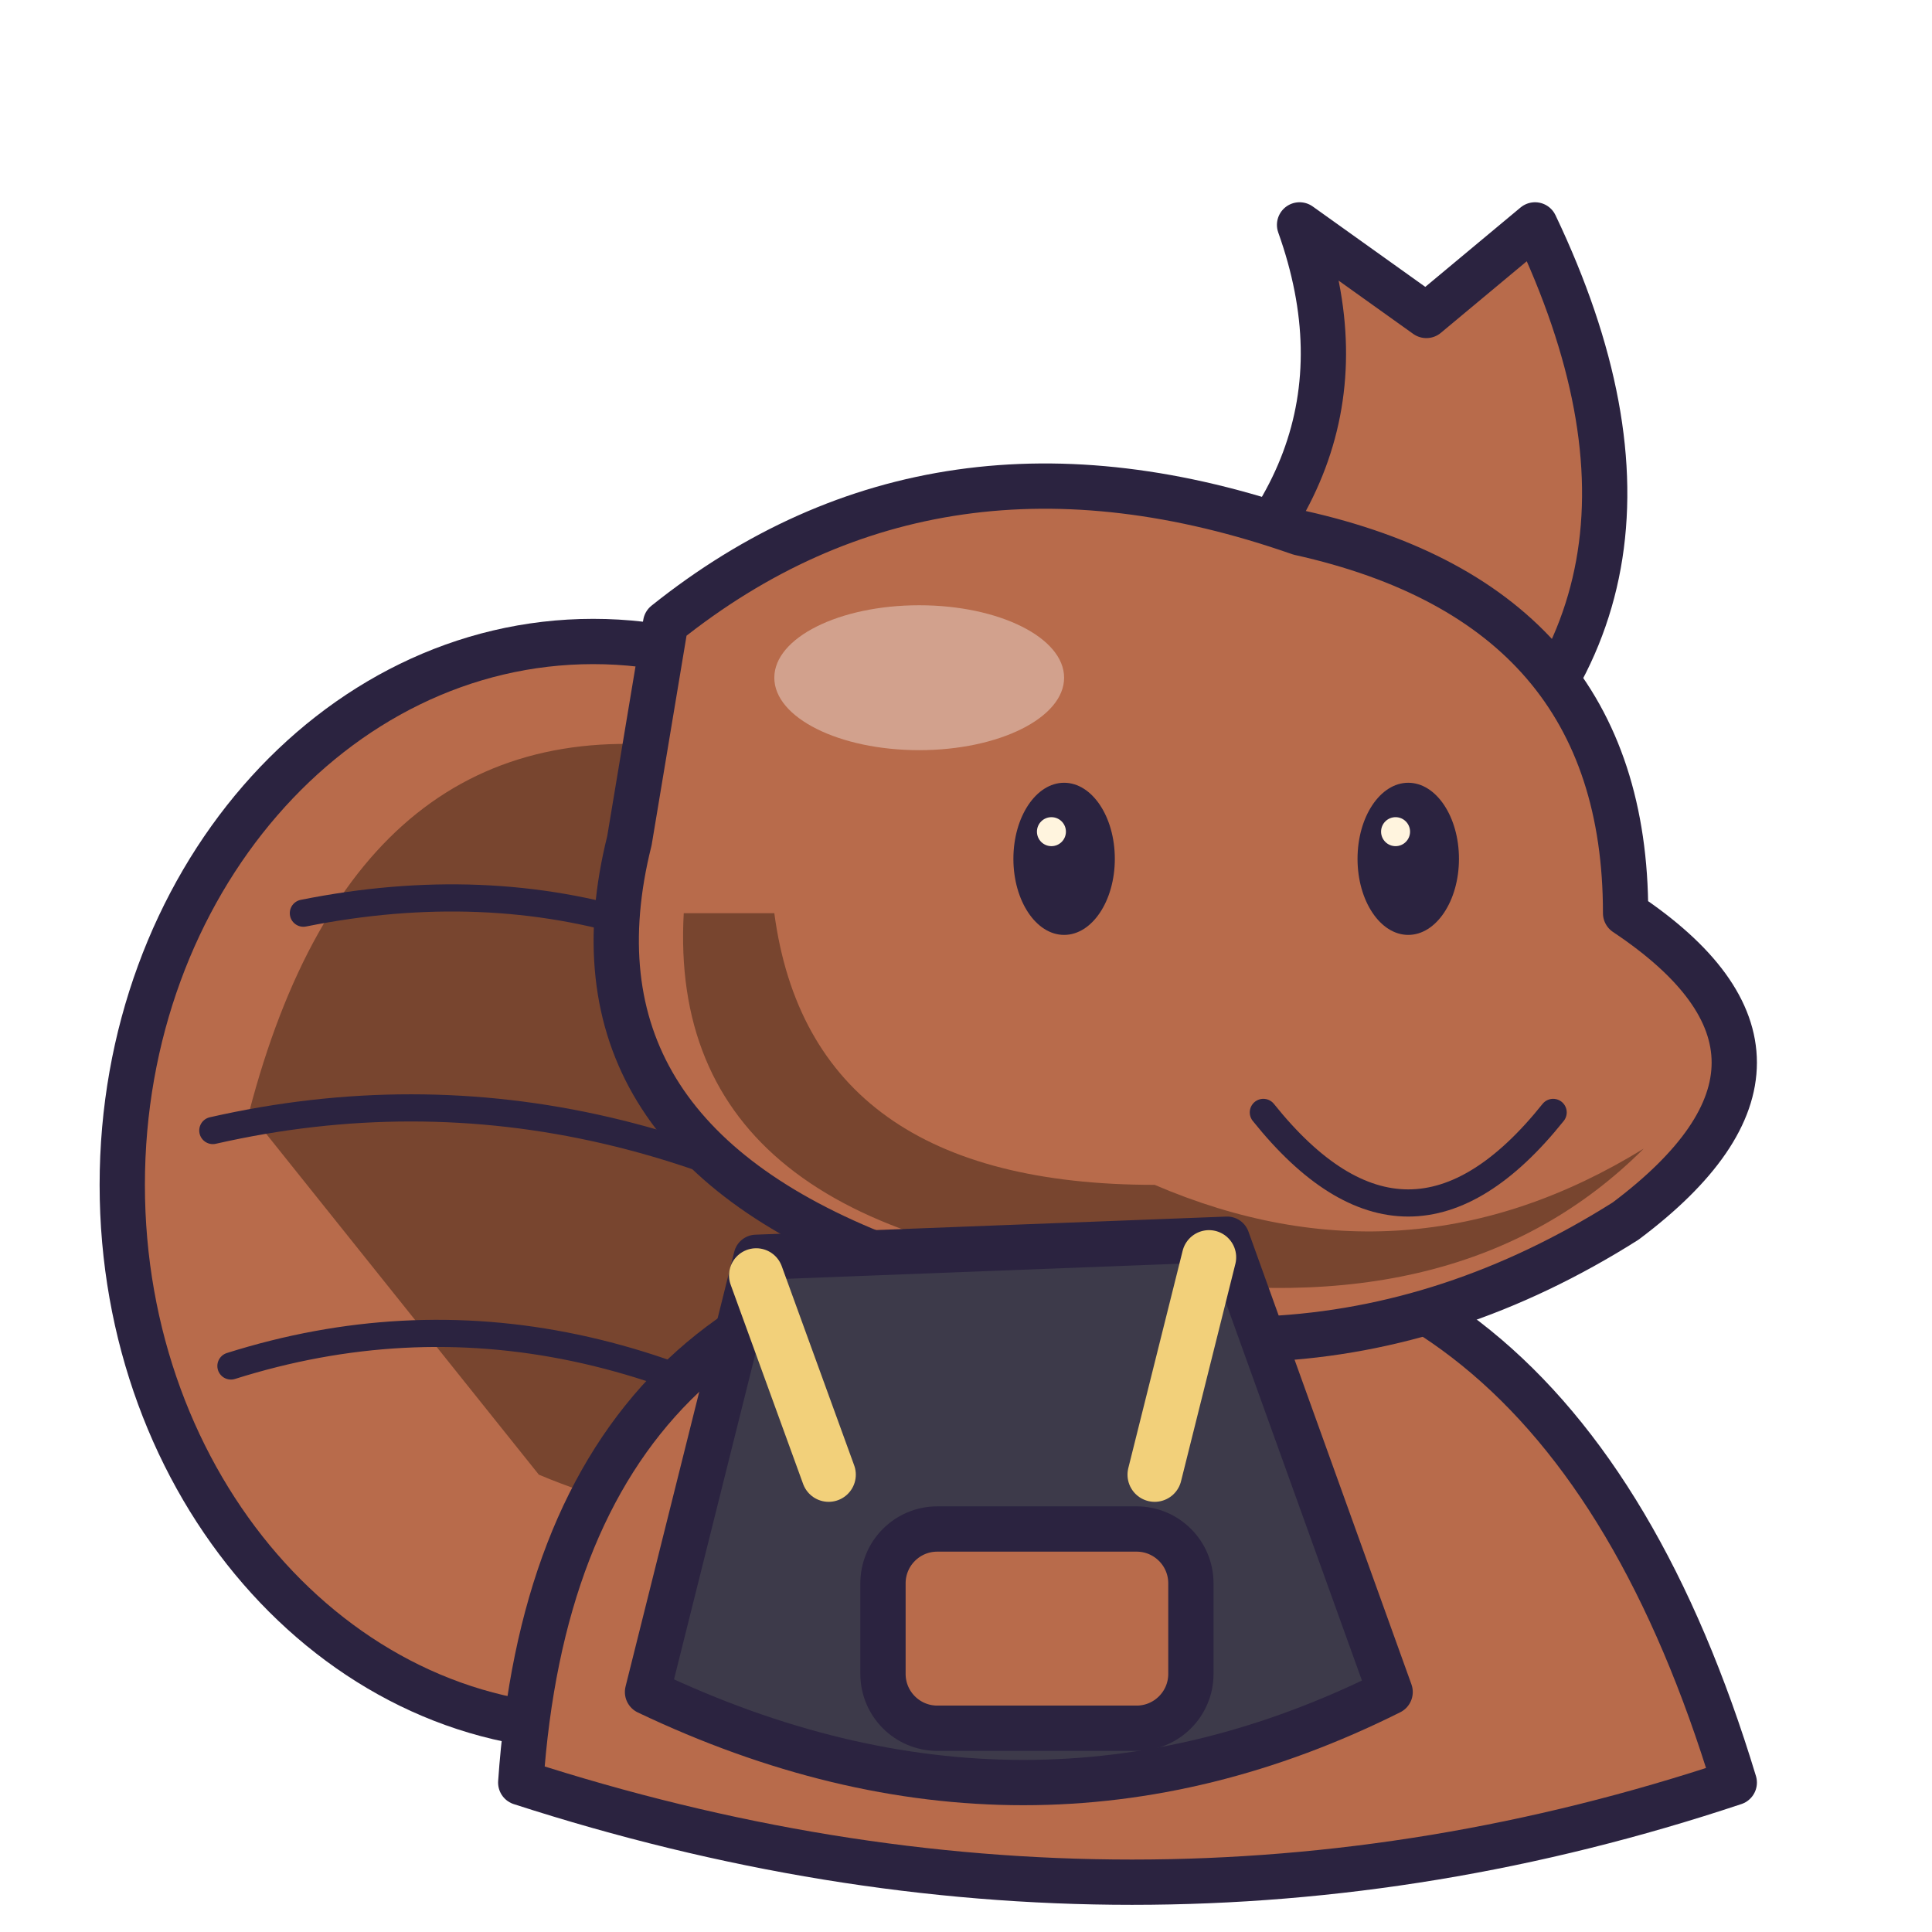
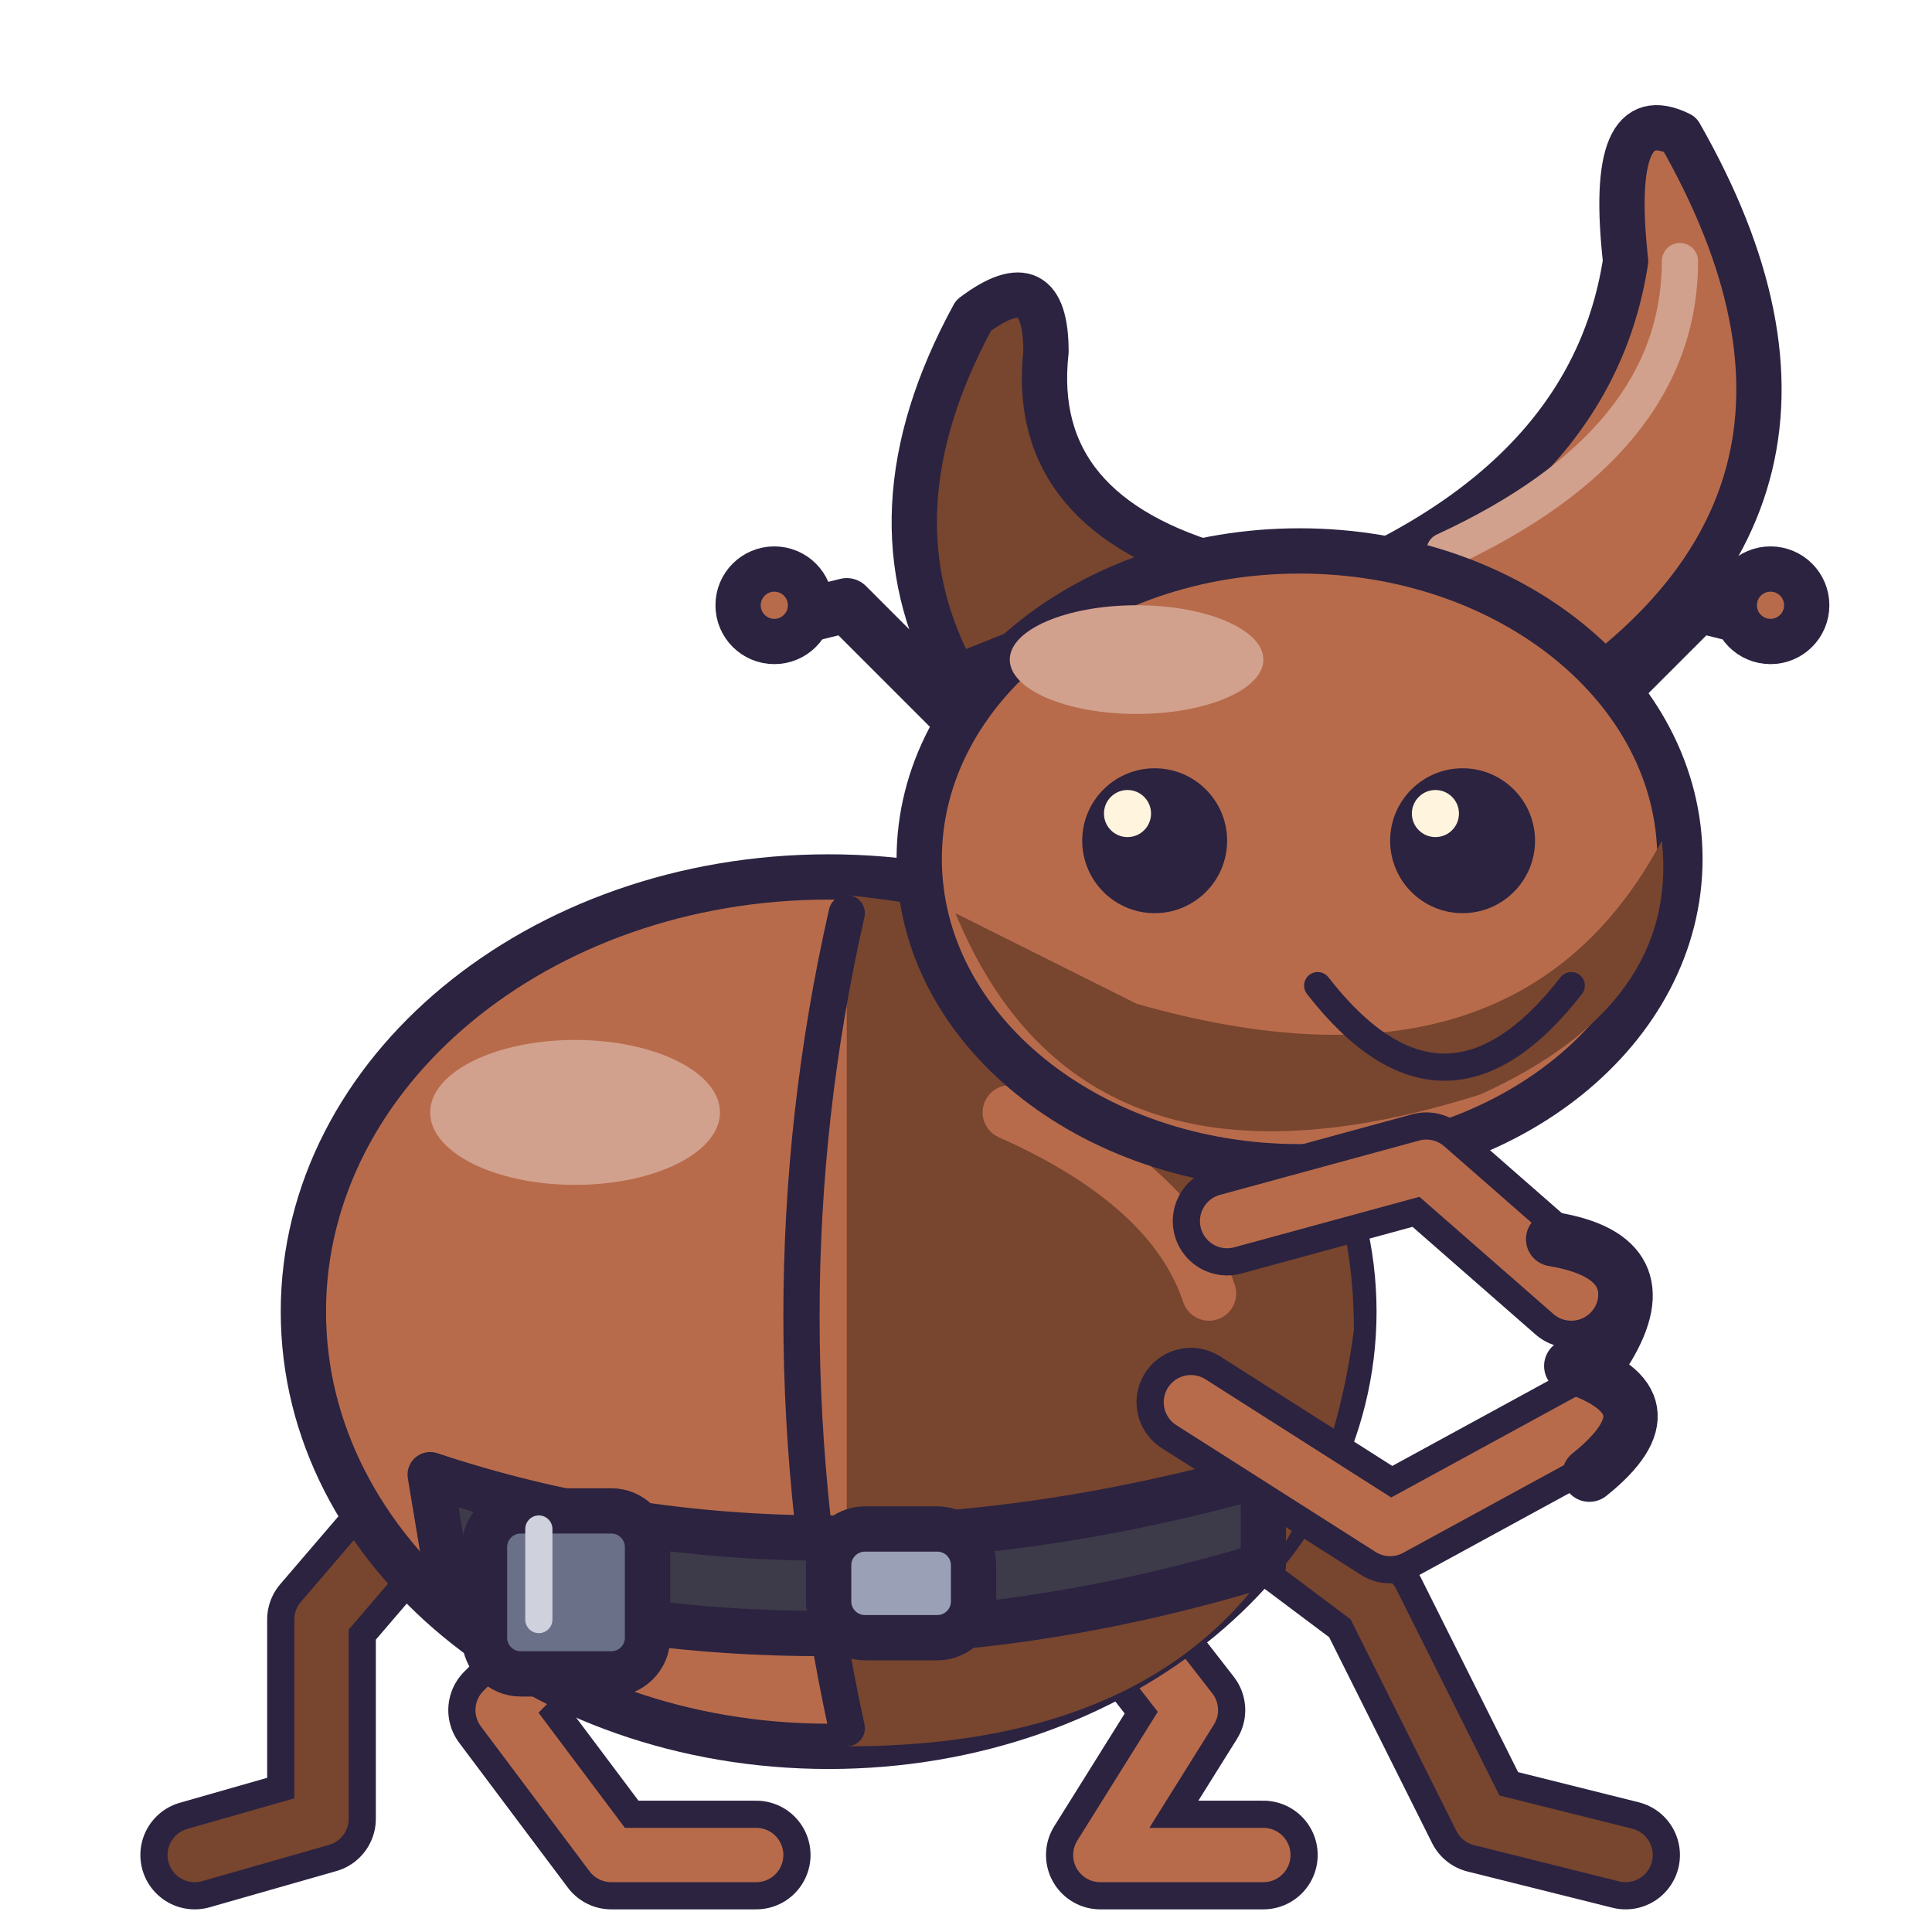
<svg xmlns="http://www.w3.org/2000/svg" version="1.1" viewBox="0 0 512 512" fill="none" stroke="#2B2340" stroke-width="12" stroke-linecap="round" stroke-linejoin="round">
  <g transform="translate(-30 -70) scale(4.8)" stroke-width="2.5">
-     <g id="tail">
-       <ellipse cx="39" cy="80" rx="26" ry="30" fill="#B86B4B" />
-       <path d="M20 76Q26 53 45 56Q64 61 60 82Q55 104 36 96" fill="#78452F" stroke="none" />
-       <path d="M23 65Q43 61 58 76M18 77Q40 72 61 87M19 90Q38 84 57 98" fill="none" stroke="#2B2340" stroke-width="1.5" />
-     </g>
+     <g id="tail" />
    <g id="bust">
-       <path d="M35 113Q37 84 65 83Q92 80 102 113Q69 124 35 113Z" fill="#B86B4B" />
+       <g id="feet">
+         <g transform="translate(0 0)">
+           <path d="M36 90L24 104L24 115L17 117" fill="none" stroke="#2B2340" stroke-width="6" />
+           <path d="M36 90L24 104L24 115L17 117" fill="none" stroke="#78452F" stroke-width="3" />
+         </g>
+         <g transform="translate(0 0)">
+           <path d="M66 91L82 103L88 115L96 117" fill="none" stroke="#2B2340" stroke-width="6" />
+           <path d="M66 91L82 103L88 115L96 117" fill="none" stroke="#78452F" stroke-width="3" />
+         </g>
+         <g transform="translate(0 0)">
+           <path d="M43 100L34 109L40 117L48 117" fill="none" stroke="#2B2340" stroke-width="6" />
+           <path d="M43 100L34 109L40 117L48 117" fill="none" stroke="#B86B4B" stroke-width="3" />
+         </g>
+         <g transform="translate(0 0)">
+           <path d="M65 100L72 109L67 117L76 117" fill="none" stroke="#2B2340" stroke-width="6" />
+           <path d="M65 100L72 109L67 117L76 117" fill="none" stroke="#B86B4B" stroke-width="3" />
+         </g>
+       </g>
+       <g id="body">
+         <ellipse cx="52" cy="87" rx="29" ry="24" fill="#B86B4B" />
+         <path d="M53 64Q81 67 81 88Q78 111 53 111Z" fill="#78452F" stroke="none" />
+         <path d="M53 65Q48 87 53 110" fill="none" stroke="#2B2340" stroke-width="2" />
+         <ellipse cx="38" cy="76" rx="8" ry="4" fill="#D2A18D" stroke="none" />
+         <path d="M62 76Q71 80 73 86" fill="none" stroke="#B86B4B" stroke-width="3" />
+       </g>
    </g>
    <g id="head">
-       <path d="M69 51Q83 41 78 27L85 32L91 27Q101 48 85 60Z" fill="#B86B4B" />
-       <path d="M43 49Q58 37 78 44Q96 48 96 65Q108 73 96 82Q77 94 55 84Q37 77 41 61Z" fill="#B86B4B" />
-       <path d="M44 65Q43 83 69 85Q87 88 97 78Q84 86 70 80Q51 80 49 65Z" fill="#78452F" stroke="none" />
-       <ellipse cx="57" cy="52" rx="8" ry="4" fill="#D2A18D" stroke="none" />
-       <ellipse cx="65" cy="62" rx="2.8" ry="4.2" fill="#2B2340" stroke="none" />
-       <ellipse cx="64.3" cy="60.5" rx="0.8" ry="0.8" fill="#FFF4DE" stroke="none" />
-       <ellipse cx="84" cy="62" rx="2.8" ry="4.2" fill="#2B2340" stroke="none" />
-       <ellipse cx="83.3" cy="60.5" rx="0.8" ry="0.8" fill="#FFF4DE" stroke="none" />
-       <path d="M76 76Q84 86 92 76" fill="none" stroke="#2B2340" stroke-width="1.5" />
+       <path d="M62 57L53 48L49 49M91 57L100 48L104 49" fill="none" stroke="#2B2340" stroke-width="3" />
+       <ellipse cx="49" cy="48" rx="2" ry="2" fill="#B86B4B" />
+       <ellipse cx="104" cy="48" rx="2" ry="2" fill="#B86B4B" />
+       <path d="M59 52Q54 43 60 32Q64 29 64 34Q63 43 74 46Z" fill="#78452F" />
+       <path d="M77 48Q94 42 96 29Q95 20 99 22Q111 43 90 55Z" fill="#B86B4B" />
+       <path d="M86 45Q99 39 99 29" fill="none" stroke="#D2A18D" stroke-width="2" />
+       <ellipse cx="78" cy="62" rx="21" ry="17" fill="#B86B4B" />
+       <path d="M59 65Q66 82 88 75Q99 70 98 61Q90 76 69 70Z" fill="#78452F" stroke="none" />
+       <ellipse cx="69" cy="51" rx="7" ry="3" fill="#D2A18D" stroke="none" />
+       <ellipse cx="70" cy="61" rx="4" ry="4" fill="#2B2340" stroke="none" />
+       <ellipse cx="68.5" cy="59.5" rx="1.3" ry="1.3" fill="#FFF4DE" stroke="none" />
+       <ellipse cx="87" cy="61" rx="4" ry="4" fill="#2B2340" stroke="none" />
+       <ellipse cx="85.5" cy="59.5" rx="1.3" ry="1.3" fill="#FFF4DE" stroke="none" />
+       <path d="M79 69Q86 78 93 69" fill="none" stroke="#2B2340" stroke-width="1.5" />
    </g>
    <g id="clothing">
-       <path d="M48 84L74 83L83 108Q63 118 42 108Z" fill="#3D3A4A" />
-       <path d="M48 85L52 96M73 84L70 96" fill="none" stroke="#F2D07A" stroke-width="3" />
-       <rect x="55" y="99" width="17" height="11" rx="3" fill="#B86B4B" />
+       <path d="M30 96Q51 103 76 96L76 101Q53 108 31 102Z" fill="#3D3A4A" />
+       <rect x="52" y="99" width="8" height="6" rx="2" fill="#9AA0B5" />
+       <rect x="33" y="98" width="9" height="9" rx="2" fill="#6B7089" />
+       <path d="M36 99V104" fill="none" stroke="#CFD2DC" stroke-width="1.5" />
    </g>
    <g id="headwear" />
+     <g id="arm">
+       <path d="M74 82L85 79L93 86M72 92L83 99L94 93" fill="none" stroke="#2B2340" stroke-width="6" />
+       <path d="M74 82L85 79L93 86M72 92L83 99L94 93" fill="none" stroke="#B86B4B" stroke-width="3" />
+       <path d="M92 83Q98 84 95 89M93 90Q99 92 94 96" fill="none" stroke="#2B2340" stroke-width="3" />
+     </g>
  </g>
</svg>
